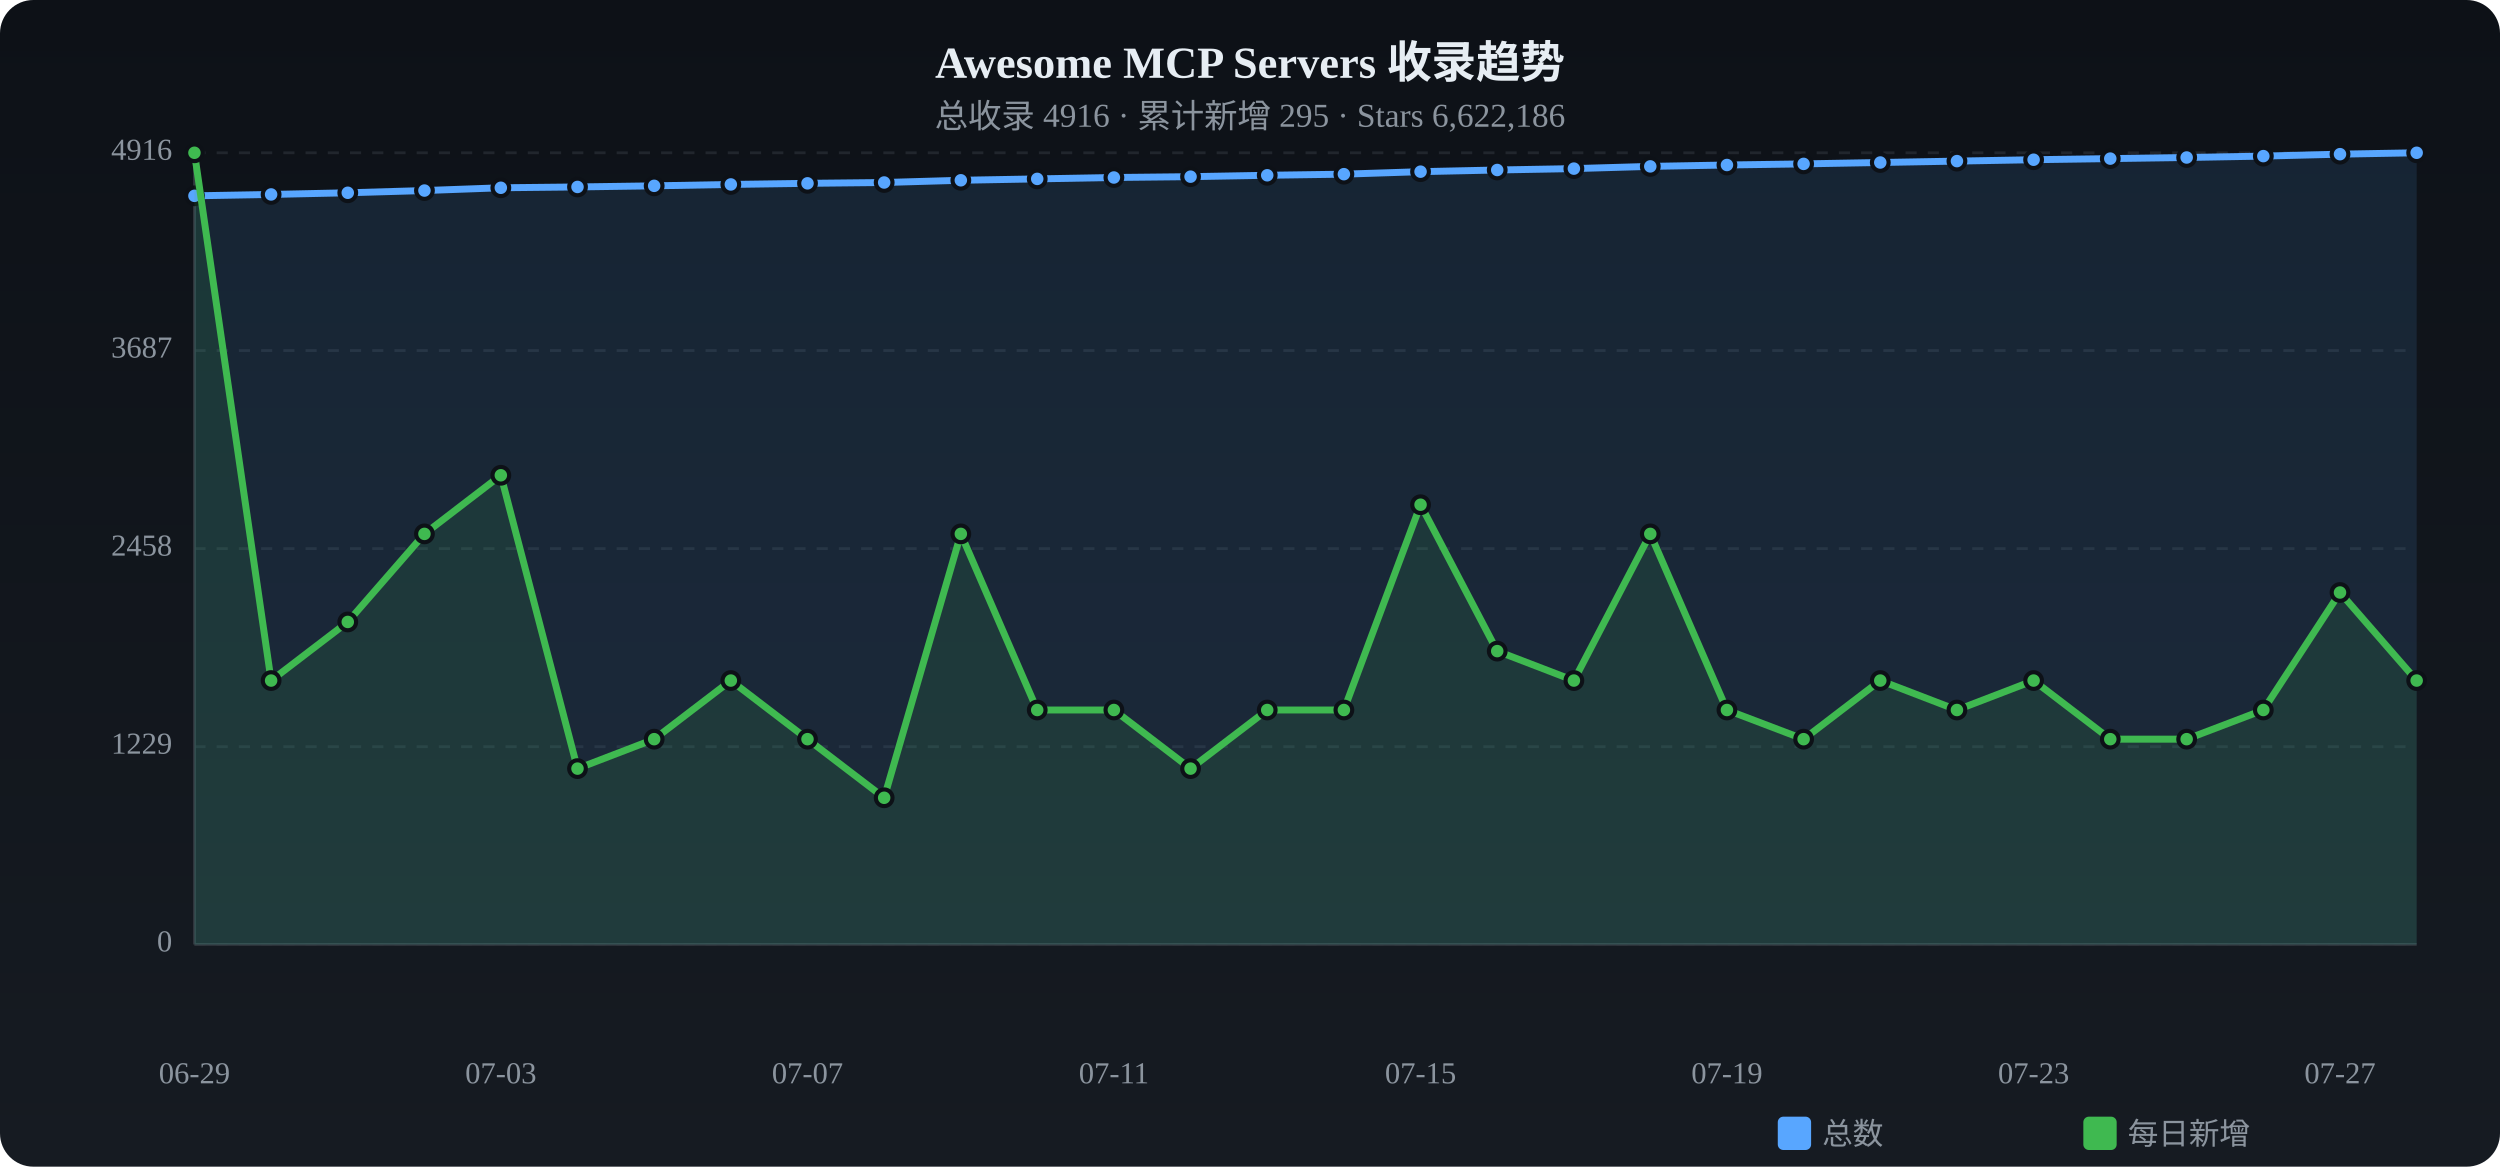
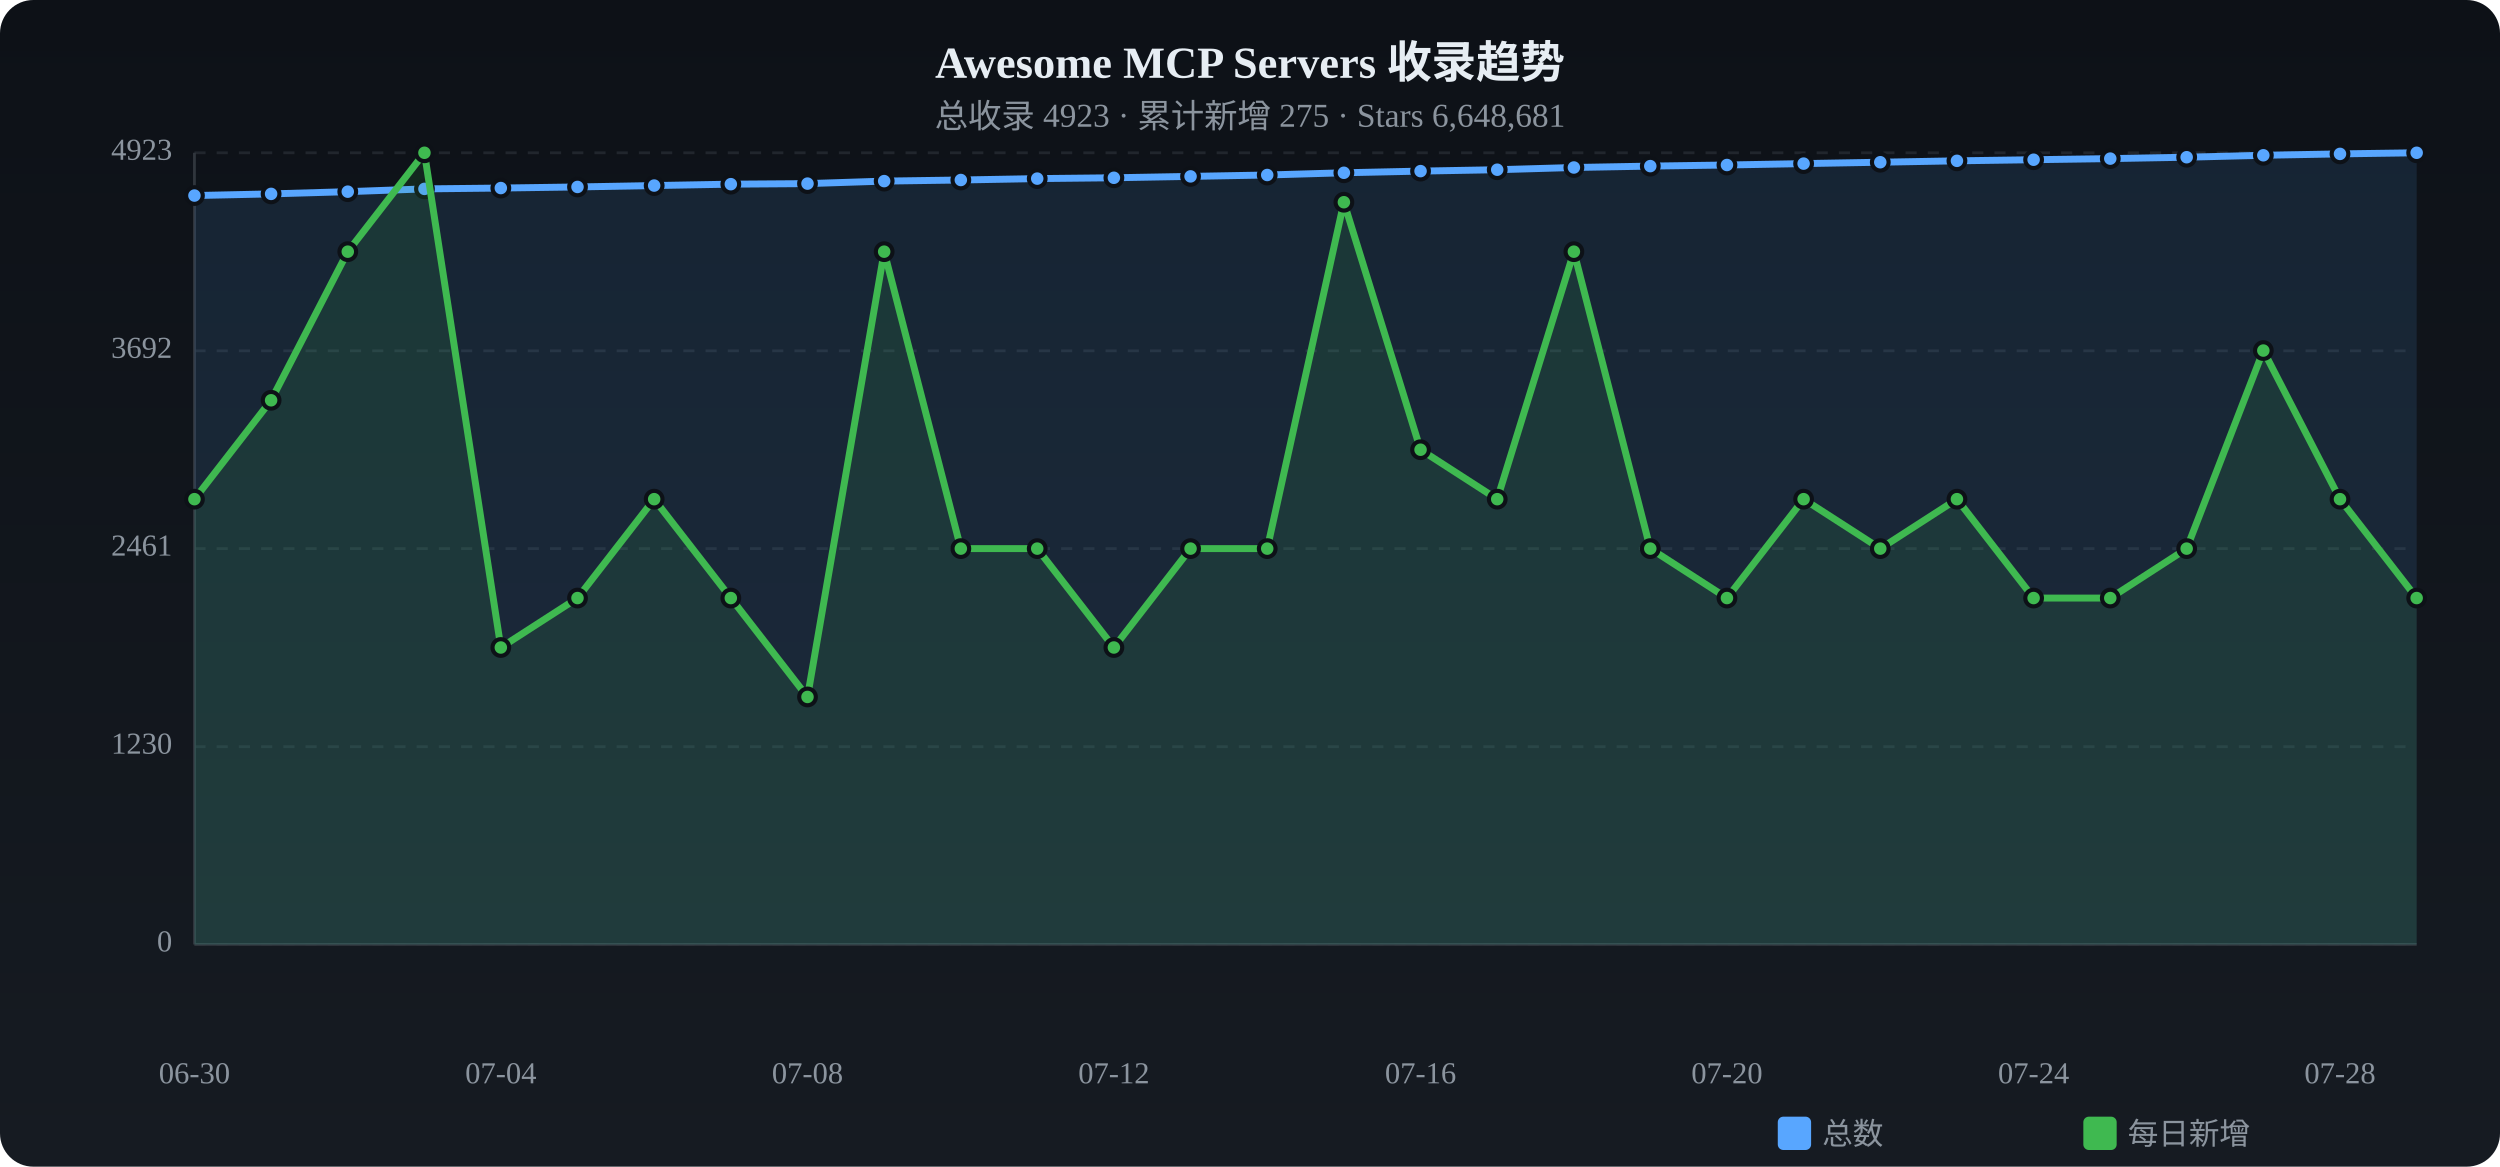
<svg xmlns="http://www.w3.org/2000/svg" viewBox="0 0 900 420" width="900" height="420">
  <defs>
    <linearGradient id="tbg" x1="0%" y1="0%" x2="0%" y2="100%">
      <stop offset="0%" stop-color="#0d1117" />
      <stop offset="100%" stop-color="#161b22" />
    </linearGradient>
  </defs>
  <rect width="900" height="420" rx="12" fill="url(#tbg)" />
  <text x="450.0" y="28" text-anchor="middle" fill="#e6edf3" font-size="16" font-weight="bold">Awesome MCP Servers 收录趋势</text>
-   <text x="450.0" y="46" text-anchor="middle" fill="#8b949e" font-size="12">总收录 4916 · 累计新增 295 · Stars 6,622,186</text>
+   <text x="450.0" y="46" text-anchor="middle" fill="#8b949e" font-size="12">总收录 4923 · 累计新增 275 · Stars 6,648,681</text>
  <text x="62" y="340.0" text-anchor="end" fill="#8b949e" font-size="11" dominant-baseline="middle">0</text>
  <line x1="70" y1="340.0" x2="870" y2="340.0" stroke="#21262d" stroke-dasharray="4 4" />
-   <text x="62" y="268.8" text-anchor="end" fill="#8b949e" font-size="11" dominant-baseline="middle">1229</text>
+   <text x="62" y="268.8" text-anchor="end" fill="#8b949e" font-size="11" dominant-baseline="middle">1230</text>
  <line x1="70" y1="268.8" x2="870" y2="268.8" stroke="#21262d" stroke-dasharray="4 4" />
-   <text x="62" y="197.5" text-anchor="end" fill="#8b949e" font-size="11" dominant-baseline="middle">2458</text>
+   <text x="62" y="197.5" text-anchor="end" fill="#8b949e" font-size="11" dominant-baseline="middle">2461</text>
  <line x1="70" y1="197.5" x2="870" y2="197.5" stroke="#21262d" stroke-dasharray="4 4" />
-   <text x="62" y="126.2" text-anchor="end" fill="#8b949e" font-size="11" dominant-baseline="middle">3687</text>
-   <line x1="70" y1="126.2" x2="870" y2="126.2" stroke="#21262d" stroke-dasharray="4 4" />
-   <text x="62" y="55.0" text-anchor="end" fill="#8b949e" font-size="11" dominant-baseline="middle">4916</text>
+   <text x="62" y="126.3" text-anchor="end" fill="#8b949e" font-size="11" dominant-baseline="middle">3692</text>
+   <line x1="70" y1="126.3" x2="870" y2="126.3" stroke="#21262d" stroke-dasharray="4 4" />
+   <text x="62" y="55.0" text-anchor="end" fill="#8b949e" font-size="11" dominant-baseline="middle">4923</text>
  <line x1="70" y1="55.0" x2="870" y2="55.0" stroke="#21262d" stroke-dasharray="4 4" />
  <line x1="70" y1="55" x2="70" y2="340" stroke="#30363d" />
  <line x1="70" y1="340" x2="870" y2="340" stroke="#30363d" />
-   <path d="M70.0,70.5 L97.6,70.0 L125.2,69.4 L152.8,68.6 L180.3,67.6 L207.9,67.3 L235.5,66.9 L263.1,66.4 L290.7,66.0 L318.3,65.7 L345.9,64.9 L373.4,64.4 L401.0,63.9 L428.6,63.6 L456.2,63.1 L483.8,62.7 L511.4,61.8 L539.0,61.2 L566.6,60.7 L594.1,59.9 L621.7,59.4 L649.3,59.0 L676.9,58.5 L704.5,58.0 L732.1,57.5 L759.7,57.1 L787.2,56.7 L814.8,56.2 L842.4,55.5 L870.0,55.0 L870.0,340 L70.0,340 Z" fill="#58a6ff" opacity="0.12" />
-   <polyline points="70.0,70.5 97.6,70.0 125.2,69.4 152.8,68.6 180.3,67.6 207.9,67.3 235.5,66.9 263.1,66.4 290.7,66.0 318.3,65.7 345.9,64.9 373.4,64.4 401.0,63.9 428.6,63.6 456.2,63.1 483.8,62.7 511.4,61.8 539.0,61.2 566.6,60.7 594.1,59.9 621.7,59.4 649.3,59.0 676.9,58.5 704.5,58.0 732.1,57.5 759.7,57.1 787.2,56.7 814.8,56.2 842.4,55.5 870.0,55.0" fill="none" stroke="#58a6ff" stroke-width="2.5" stroke-linecap="round" stroke-linejoin="round" />
-   <circle cx="70.0" cy="70.5" r="3" fill="#58a6ff" stroke="#0d1117" stroke-width="1.5" />
-   <circle cx="97.6" cy="70.0" r="3" fill="#58a6ff" stroke="#0d1117" stroke-width="1.5" />
-   <circle cx="125.2" cy="69.4" r="3" fill="#58a6ff" stroke="#0d1117" stroke-width="1.5" />
-   <circle cx="152.8" cy="68.6" r="3" fill="#58a6ff" stroke="#0d1117" stroke-width="1.5" />
-   <circle cx="180.3" cy="67.6" r="3" fill="#58a6ff" stroke="#0d1117" stroke-width="1.5" />
+   <path d="M70.0,70.4 L97.6,69.8 L125.2,69.0 L152.8,68.0 L180.3,67.7 L207.9,67.3 L235.5,66.8 L263.1,66.3 L290.7,66.1 L318.3,65.2 L345.9,64.8 L373.4,64.3 L401.0,64.0 L428.6,63.5 L456.2,63.0 L483.8,62.2 L511.4,61.6 L539.0,61.1 L566.6,60.3 L594.1,59.8 L621.7,59.4 L649.3,58.9 L676.9,58.4 L704.5,57.9 L732.1,57.5 L759.7,57.1 L787.2,56.6 L814.8,55.9 L842.4,55.4 L870.0,55.0 L870.0,340 L70.0,340 Z" fill="#58a6ff" opacity="0.12" />
+   <polyline points="70.0,70.4 97.6,69.8 125.2,69.0 152.8,68.0 180.3,67.7 207.9,67.3 235.5,66.8 263.1,66.3 290.7,66.1 318.3,65.2 345.9,64.8 373.4,64.3 401.0,64.0 428.6,63.5 456.2,63.0 483.8,62.2 511.4,61.6 539.0,61.1 566.6,60.3 594.1,59.8 621.7,59.4 649.3,58.9 676.9,58.4 704.5,57.9 732.1,57.5 759.7,57.1 787.2,56.6 814.8,55.9 842.4,55.4 870.0,55.0" fill="none" stroke="#58a6ff" stroke-width="2.5" stroke-linecap="round" stroke-linejoin="round" />
+   <circle cx="70.0" cy="70.4" r="3" fill="#58a6ff" stroke="#0d1117" stroke-width="1.5" />
+   <circle cx="97.6" cy="69.8" r="3" fill="#58a6ff" stroke="#0d1117" stroke-width="1.5" />
+   <circle cx="125.2" cy="69.0" r="3" fill="#58a6ff" stroke="#0d1117" stroke-width="1.5" />
+   <circle cx="152.8" cy="68.0" r="3" fill="#58a6ff" stroke="#0d1117" stroke-width="1.5" />
+   <circle cx="180.3" cy="67.7" r="3" fill="#58a6ff" stroke="#0d1117" stroke-width="1.5" />
  <circle cx="207.9" cy="67.3" r="3" fill="#58a6ff" stroke="#0d1117" stroke-width="1.5" />
-   <circle cx="235.5" cy="66.9" r="3" fill="#58a6ff" stroke="#0d1117" stroke-width="1.5" />
-   <circle cx="263.1" cy="66.4" r="3" fill="#58a6ff" stroke="#0d1117" stroke-width="1.5" />
-   <circle cx="290.7" cy="66.0" r="3" fill="#58a6ff" stroke="#0d1117" stroke-width="1.5" />
-   <circle cx="318.3" cy="65.7" r="3" fill="#58a6ff" stroke="#0d1117" stroke-width="1.5" />
-   <circle cx="345.9" cy="64.9" r="3" fill="#58a6ff" stroke="#0d1117" stroke-width="1.5" />
-   <circle cx="373.4" cy="64.4" r="3" fill="#58a6ff" stroke="#0d1117" stroke-width="1.5" />
-   <circle cx="401.0" cy="63.9" r="3" fill="#58a6ff" stroke="#0d1117" stroke-width="1.5" />
-   <circle cx="428.6" cy="63.6" r="3" fill="#58a6ff" stroke="#0d1117" stroke-width="1.5" />
-   <circle cx="456.2" cy="63.1" r="3" fill="#58a6ff" stroke="#0d1117" stroke-width="1.5" />
-   <circle cx="483.8" cy="62.7" r="3" fill="#58a6ff" stroke="#0d1117" stroke-width="1.5" />
-   <circle cx="511.4" cy="61.8" r="3" fill="#58a6ff" stroke="#0d1117" stroke-width="1.5" />
-   <circle cx="539.0" cy="61.2" r="3" fill="#58a6ff" stroke="#0d1117" stroke-width="1.5" />
-   <circle cx="566.6" cy="60.7" r="3" fill="#58a6ff" stroke="#0d1117" stroke-width="1.5" />
-   <circle cx="594.1" cy="59.9" r="3" fill="#58a6ff" stroke="#0d1117" stroke-width="1.5" />
+   <circle cx="235.5" cy="66.8" r="3" fill="#58a6ff" stroke="#0d1117" stroke-width="1.5" />
+   <circle cx="263.1" cy="66.3" r="3" fill="#58a6ff" stroke="#0d1117" stroke-width="1.5" />
+   <circle cx="290.7" cy="66.1" r="3" fill="#58a6ff" stroke="#0d1117" stroke-width="1.5" />
+   <circle cx="318.3" cy="65.2" r="3" fill="#58a6ff" stroke="#0d1117" stroke-width="1.5" />
+   <circle cx="345.9" cy="64.8" r="3" fill="#58a6ff" stroke="#0d1117" stroke-width="1.5" />
+   <circle cx="373.4" cy="64.3" r="3" fill="#58a6ff" stroke="#0d1117" stroke-width="1.5" />
+   <circle cx="401.0" cy="64.0" r="3" fill="#58a6ff" stroke="#0d1117" stroke-width="1.5" />
+   <circle cx="428.6" cy="63.5" r="3" fill="#58a6ff" stroke="#0d1117" stroke-width="1.5" />
+   <circle cx="456.2" cy="63.0" r="3" fill="#58a6ff" stroke="#0d1117" stroke-width="1.5" />
+   <circle cx="483.8" cy="62.2" r="3" fill="#58a6ff" stroke="#0d1117" stroke-width="1.5" />
+   <circle cx="511.4" cy="61.6" r="3" fill="#58a6ff" stroke="#0d1117" stroke-width="1.5" />
+   <circle cx="539.0" cy="61.1" r="3" fill="#58a6ff" stroke="#0d1117" stroke-width="1.5" />
+   <circle cx="566.6" cy="60.3" r="3" fill="#58a6ff" stroke="#0d1117" stroke-width="1.5" />
+   <circle cx="594.1" cy="59.8" r="3" fill="#58a6ff" stroke="#0d1117" stroke-width="1.5" />
  <circle cx="621.7" cy="59.4" r="3" fill="#58a6ff" stroke="#0d1117" stroke-width="1.5" />
-   <circle cx="649.3" cy="59.0" r="3" fill="#58a6ff" stroke="#0d1117" stroke-width="1.5" />
-   <circle cx="676.9" cy="58.5" r="3" fill="#58a6ff" stroke="#0d1117" stroke-width="1.5" />
-   <circle cx="704.5" cy="58.0" r="3" fill="#58a6ff" stroke="#0d1117" stroke-width="1.5" />
+   <circle cx="649.3" cy="58.9" r="3" fill="#58a6ff" stroke="#0d1117" stroke-width="1.5" />
+   <circle cx="676.9" cy="58.4" r="3" fill="#58a6ff" stroke="#0d1117" stroke-width="1.5" />
+   <circle cx="704.5" cy="57.9" r="3" fill="#58a6ff" stroke="#0d1117" stroke-width="1.5" />
  <circle cx="732.1" cy="57.5" r="3" fill="#58a6ff" stroke="#0d1117" stroke-width="1.5" />
  <circle cx="759.7" cy="57.1" r="3" fill="#58a6ff" stroke="#0d1117" stroke-width="1.5" />
-   <circle cx="787.2" cy="56.7" r="3" fill="#58a6ff" stroke="#0d1117" stroke-width="1.5" />
-   <circle cx="814.8" cy="56.2" r="3" fill="#58a6ff" stroke="#0d1117" stroke-width="1.5" />
-   <circle cx="842.4" cy="55.5" r="3" fill="#58a6ff" stroke="#0d1117" stroke-width="1.5" />
+   <circle cx="787.2" cy="56.6" r="3" fill="#58a6ff" stroke="#0d1117" stroke-width="1.5" />
+   <circle cx="814.8" cy="55.9" r="3" fill="#58a6ff" stroke="#0d1117" stroke-width="1.5" />
+   <circle cx="842.4" cy="55.4" r="3" fill="#58a6ff" stroke="#0d1117" stroke-width="1.5" />
  <circle cx="870.0" cy="55.0" r="3" fill="#58a6ff" stroke="#0d1117" stroke-width="1.5" />
-   <path d="M70.0,55.0 L97.6,245.0 L125.2,223.9 L152.8,192.2 L180.3,171.1 L207.9,276.7 L235.5,266.1 L263.1,245.0 L290.7,266.1 L318.3,287.2 L345.9,192.2 L373.4,255.6 L401.0,255.6 L428.6,276.7 L456.2,255.6 L483.8,255.6 L511.4,181.7 L539.0,234.4 L566.6,245.0 L594.1,192.2 L621.7,255.6 L649.3,266.1 L676.9,245.0 L704.5,255.6 L732.1,245.0 L759.7,266.1 L787.2,266.1 L814.8,255.6 L842.4,213.3 L870.0,245.0 L870.0,340 L70.0,340 Z" fill="#3fb950" opacity="0.12" />
-   <polyline points="70.0,55.0 97.6,245.0 125.2,223.9 152.8,192.2 180.3,171.1 207.9,276.7 235.5,266.1 263.1,245.0 290.7,266.1 318.3,287.2 345.9,192.2 373.4,255.6 401.0,255.6 428.6,276.7 456.2,255.6 483.8,255.6 511.4,181.7 539.0,234.4 566.6,245.0 594.1,192.2 621.7,255.6 649.3,266.1 676.9,245.0 704.5,255.6 732.1,245.0 759.7,266.1 787.2,266.1 814.8,255.6 842.4,213.3 870.0,245.0" fill="none" stroke="#3fb950" stroke-width="2.5" stroke-linecap="round" stroke-linejoin="round" />
-   <circle cx="70.0" cy="55.0" r="3" fill="#3fb950" stroke="#0d1117" stroke-width="1.5" />
-   <circle cx="97.6" cy="245.0" r="3" fill="#3fb950" stroke="#0d1117" stroke-width="1.5" />
-   <circle cx="125.2" cy="223.9" r="3" fill="#3fb950" stroke="#0d1117" stroke-width="1.5" />
-   <circle cx="152.8" cy="192.2" r="3" fill="#3fb950" stroke="#0d1117" stroke-width="1.5" />
-   <circle cx="180.3" cy="171.1" r="3" fill="#3fb950" stroke="#0d1117" stroke-width="1.5" />
-   <circle cx="207.9" cy="276.7" r="3" fill="#3fb950" stroke="#0d1117" stroke-width="1.5" />
-   <circle cx="235.5" cy="266.1" r="3" fill="#3fb950" stroke="#0d1117" stroke-width="1.5" />
-   <circle cx="263.1" cy="245.0" r="3" fill="#3fb950" stroke="#0d1117" stroke-width="1.5" />
-   <circle cx="290.7" cy="266.1" r="3" fill="#3fb950" stroke="#0d1117" stroke-width="1.5" />
-   <circle cx="318.3" cy="287.2" r="3" fill="#3fb950" stroke="#0d1117" stroke-width="1.5" />
-   <circle cx="345.9" cy="192.2" r="3" fill="#3fb950" stroke="#0d1117" stroke-width="1.5" />
-   <circle cx="373.4" cy="255.6" r="3" fill="#3fb950" stroke="#0d1117" stroke-width="1.5" />
-   <circle cx="401.0" cy="255.6" r="3" fill="#3fb950" stroke="#0d1117" stroke-width="1.5" />
-   <circle cx="428.6" cy="276.7" r="3" fill="#3fb950" stroke="#0d1117" stroke-width="1.5" />
-   <circle cx="456.2" cy="255.6" r="3" fill="#3fb950" stroke="#0d1117" stroke-width="1.5" />
-   <circle cx="483.8" cy="255.6" r="3" fill="#3fb950" stroke="#0d1117" stroke-width="1.5" />
-   <circle cx="511.4" cy="181.7" r="3" fill="#3fb950" stroke="#0d1117" stroke-width="1.5" />
-   <circle cx="539.0" cy="234.4" r="3" fill="#3fb950" stroke="#0d1117" stroke-width="1.5" />
-   <circle cx="566.6" cy="245.0" r="3" fill="#3fb950" stroke="#0d1117" stroke-width="1.5" />
-   <circle cx="594.1" cy="192.2" r="3" fill="#3fb950" stroke="#0d1117" stroke-width="1.5" />
-   <circle cx="621.7" cy="255.6" r="3" fill="#3fb950" stroke="#0d1117" stroke-width="1.5" />
-   <circle cx="649.3" cy="266.1" r="3" fill="#3fb950" stroke="#0d1117" stroke-width="1.5" />
-   <circle cx="676.9" cy="245.0" r="3" fill="#3fb950" stroke="#0d1117" stroke-width="1.5" />
-   <circle cx="704.5" cy="255.6" r="3" fill="#3fb950" stroke="#0d1117" stroke-width="1.5" />
-   <circle cx="732.1" cy="245.0" r="3" fill="#3fb950" stroke="#0d1117" stroke-width="1.5" />
-   <circle cx="759.7" cy="266.1" r="3" fill="#3fb950" stroke="#0d1117" stroke-width="1.5" />
-   <circle cx="787.2" cy="266.1" r="3" fill="#3fb950" stroke="#0d1117" stroke-width="1.5" />
-   <circle cx="814.8" cy="255.6" r="3" fill="#3fb950" stroke="#0d1117" stroke-width="1.5" />
-   <circle cx="842.4" cy="213.3" r="3" fill="#3fb950" stroke="#0d1117" stroke-width="1.5" />
-   <circle cx="870.0" cy="245.0" r="3" fill="#3fb950" stroke="#0d1117" stroke-width="1.5" />
-   <text x="70.0" y="390" text-anchor="middle" fill="#8b949e" font-size="11">06-29</text>
-   <text x="180.3" y="390" text-anchor="middle" fill="#8b949e" font-size="11">07-03</text>
-   <text x="290.7" y="390" text-anchor="middle" fill="#8b949e" font-size="11">07-07</text>
-   <text x="401.0" y="390" text-anchor="middle" fill="#8b949e" font-size="11">07-11</text>
-   <text x="511.4" y="390" text-anchor="middle" fill="#8b949e" font-size="11">07-15</text>
-   <text x="621.7" y="390" text-anchor="middle" fill="#8b949e" font-size="11">07-19</text>
-   <text x="732.1" y="390" text-anchor="middle" fill="#8b949e" font-size="11">07-23</text>
-   <text x="842.4" y="390" text-anchor="middle" fill="#8b949e" font-size="11">07-27</text>
+   <path d="M70.0,179.7 L97.6,144.1 L125.2,90.6 L152.8,55.0 L180.3,233.1 L207.9,215.3 L235.5,179.7 L263.1,215.3 L290.7,250.9 L318.3,90.6 L345.9,197.5 L373.4,197.5 L401.0,233.1 L428.6,197.5 L456.2,197.5 L483.8,72.8 L511.4,161.9 L539.0,179.7 L566.6,90.6 L594.1,197.5 L621.7,215.3 L649.3,179.7 L676.9,197.5 L704.5,179.7 L732.1,215.3 L759.7,215.3 L787.2,197.5 L814.8,126.2 L842.4,179.7 L870.0,215.3 L870.0,340 L70.0,340 Z" fill="#3fb950" opacity="0.12" />
+   <polyline points="70.0,179.7 97.6,144.1 125.2,90.6 152.8,55.0 180.3,233.1 207.9,215.3 235.5,179.7 263.1,215.3 290.7,250.9 318.3,90.6 345.9,197.5 373.4,197.5 401.0,233.1 428.6,197.5 456.2,197.5 483.8,72.8 511.4,161.9 539.0,179.7 566.6,90.6 594.1,197.5 621.7,215.3 649.3,179.7 676.9,197.5 704.5,179.7 732.1,215.3 759.7,215.3 787.2,197.5 814.8,126.2 842.4,179.7 870.0,215.3" fill="none" stroke="#3fb950" stroke-width="2.5" stroke-linecap="round" stroke-linejoin="round" />
+   <circle cx="70.0" cy="179.7" r="3" fill="#3fb950" stroke="#0d1117" stroke-width="1.5" />
+   <circle cx="97.6" cy="144.1" r="3" fill="#3fb950" stroke="#0d1117" stroke-width="1.5" />
+   <circle cx="125.2" cy="90.6" r="3" fill="#3fb950" stroke="#0d1117" stroke-width="1.5" />
+   <circle cx="152.8" cy="55.0" r="3" fill="#3fb950" stroke="#0d1117" stroke-width="1.5" />
+   <circle cx="180.3" cy="233.1" r="3" fill="#3fb950" stroke="#0d1117" stroke-width="1.5" />
+   <circle cx="207.9" cy="215.3" r="3" fill="#3fb950" stroke="#0d1117" stroke-width="1.5" />
+   <circle cx="235.5" cy="179.7" r="3" fill="#3fb950" stroke="#0d1117" stroke-width="1.5" />
+   <circle cx="263.1" cy="215.3" r="3" fill="#3fb950" stroke="#0d1117" stroke-width="1.5" />
+   <circle cx="290.7" cy="250.9" r="3" fill="#3fb950" stroke="#0d1117" stroke-width="1.5" />
+   <circle cx="318.3" cy="90.6" r="3" fill="#3fb950" stroke="#0d1117" stroke-width="1.5" />
+   <circle cx="345.9" cy="197.5" r="3" fill="#3fb950" stroke="#0d1117" stroke-width="1.5" />
+   <circle cx="373.4" cy="197.5" r="3" fill="#3fb950" stroke="#0d1117" stroke-width="1.5" />
+   <circle cx="401.0" cy="233.1" r="3" fill="#3fb950" stroke="#0d1117" stroke-width="1.5" />
+   <circle cx="428.6" cy="197.5" r="3" fill="#3fb950" stroke="#0d1117" stroke-width="1.5" />
+   <circle cx="456.2" cy="197.5" r="3" fill="#3fb950" stroke="#0d1117" stroke-width="1.5" />
+   <circle cx="483.8" cy="72.8" r="3" fill="#3fb950" stroke="#0d1117" stroke-width="1.5" />
+   <circle cx="511.4" cy="161.9" r="3" fill="#3fb950" stroke="#0d1117" stroke-width="1.5" />
+   <circle cx="539.0" cy="179.7" r="3" fill="#3fb950" stroke="#0d1117" stroke-width="1.5" />
+   <circle cx="566.6" cy="90.6" r="3" fill="#3fb950" stroke="#0d1117" stroke-width="1.5" />
+   <circle cx="594.1" cy="197.5" r="3" fill="#3fb950" stroke="#0d1117" stroke-width="1.5" />
+   <circle cx="621.7" cy="215.3" r="3" fill="#3fb950" stroke="#0d1117" stroke-width="1.5" />
+   <circle cx="649.3" cy="179.7" r="3" fill="#3fb950" stroke="#0d1117" stroke-width="1.5" />
+   <circle cx="676.9" cy="197.5" r="3" fill="#3fb950" stroke="#0d1117" stroke-width="1.5" />
+   <circle cx="704.5" cy="179.7" r="3" fill="#3fb950" stroke="#0d1117" stroke-width="1.5" />
+   <circle cx="732.1" cy="215.3" r="3" fill="#3fb950" stroke="#0d1117" stroke-width="1.5" />
+   <circle cx="759.7" cy="215.3" r="3" fill="#3fb950" stroke="#0d1117" stroke-width="1.5" />
+   <circle cx="787.2" cy="197.5" r="3" fill="#3fb950" stroke="#0d1117" stroke-width="1.5" />
+   <circle cx="814.8" cy="126.2" r="3" fill="#3fb950" stroke="#0d1117" stroke-width="1.5" />
+   <circle cx="842.4" cy="179.7" r="3" fill="#3fb950" stroke="#0d1117" stroke-width="1.5" />
+   <circle cx="870.0" cy="215.3" r="3" fill="#3fb950" stroke="#0d1117" stroke-width="1.5" />
+   <text x="70.0" y="390" text-anchor="middle" fill="#8b949e" font-size="11">06-30</text>
+   <text x="180.3" y="390" text-anchor="middle" fill="#8b949e" font-size="11">07-04</text>
+   <text x="290.7" y="390" text-anchor="middle" fill="#8b949e" font-size="11">07-08</text>
+   <text x="401.0" y="390" text-anchor="middle" fill="#8b949e" font-size="11">07-12</text>
+   <text x="511.4" y="390" text-anchor="middle" fill="#8b949e" font-size="11">07-16</text>
+   <text x="621.7" y="390" text-anchor="middle" fill="#8b949e" font-size="11">07-20</text>
+   <text x="732.1" y="390" text-anchor="middle" fill="#8b949e" font-size="11">07-24</text>
+   <text x="842.4" y="390" text-anchor="middle" fill="#8b949e" font-size="11">07-28</text>
  <rect x="640" y="402" width="12" height="12" rx="2" fill="#58a6ff" />
  <text x="656" y="412" fill="#8b949e" font-size="11">总数</text>
  <rect x="750" y="402" width="12" height="12" rx="2" fill="#3fb950" />
  <text x="766" y="412" fill="#8b949e" font-size="11">每日新增</text>
</svg>
